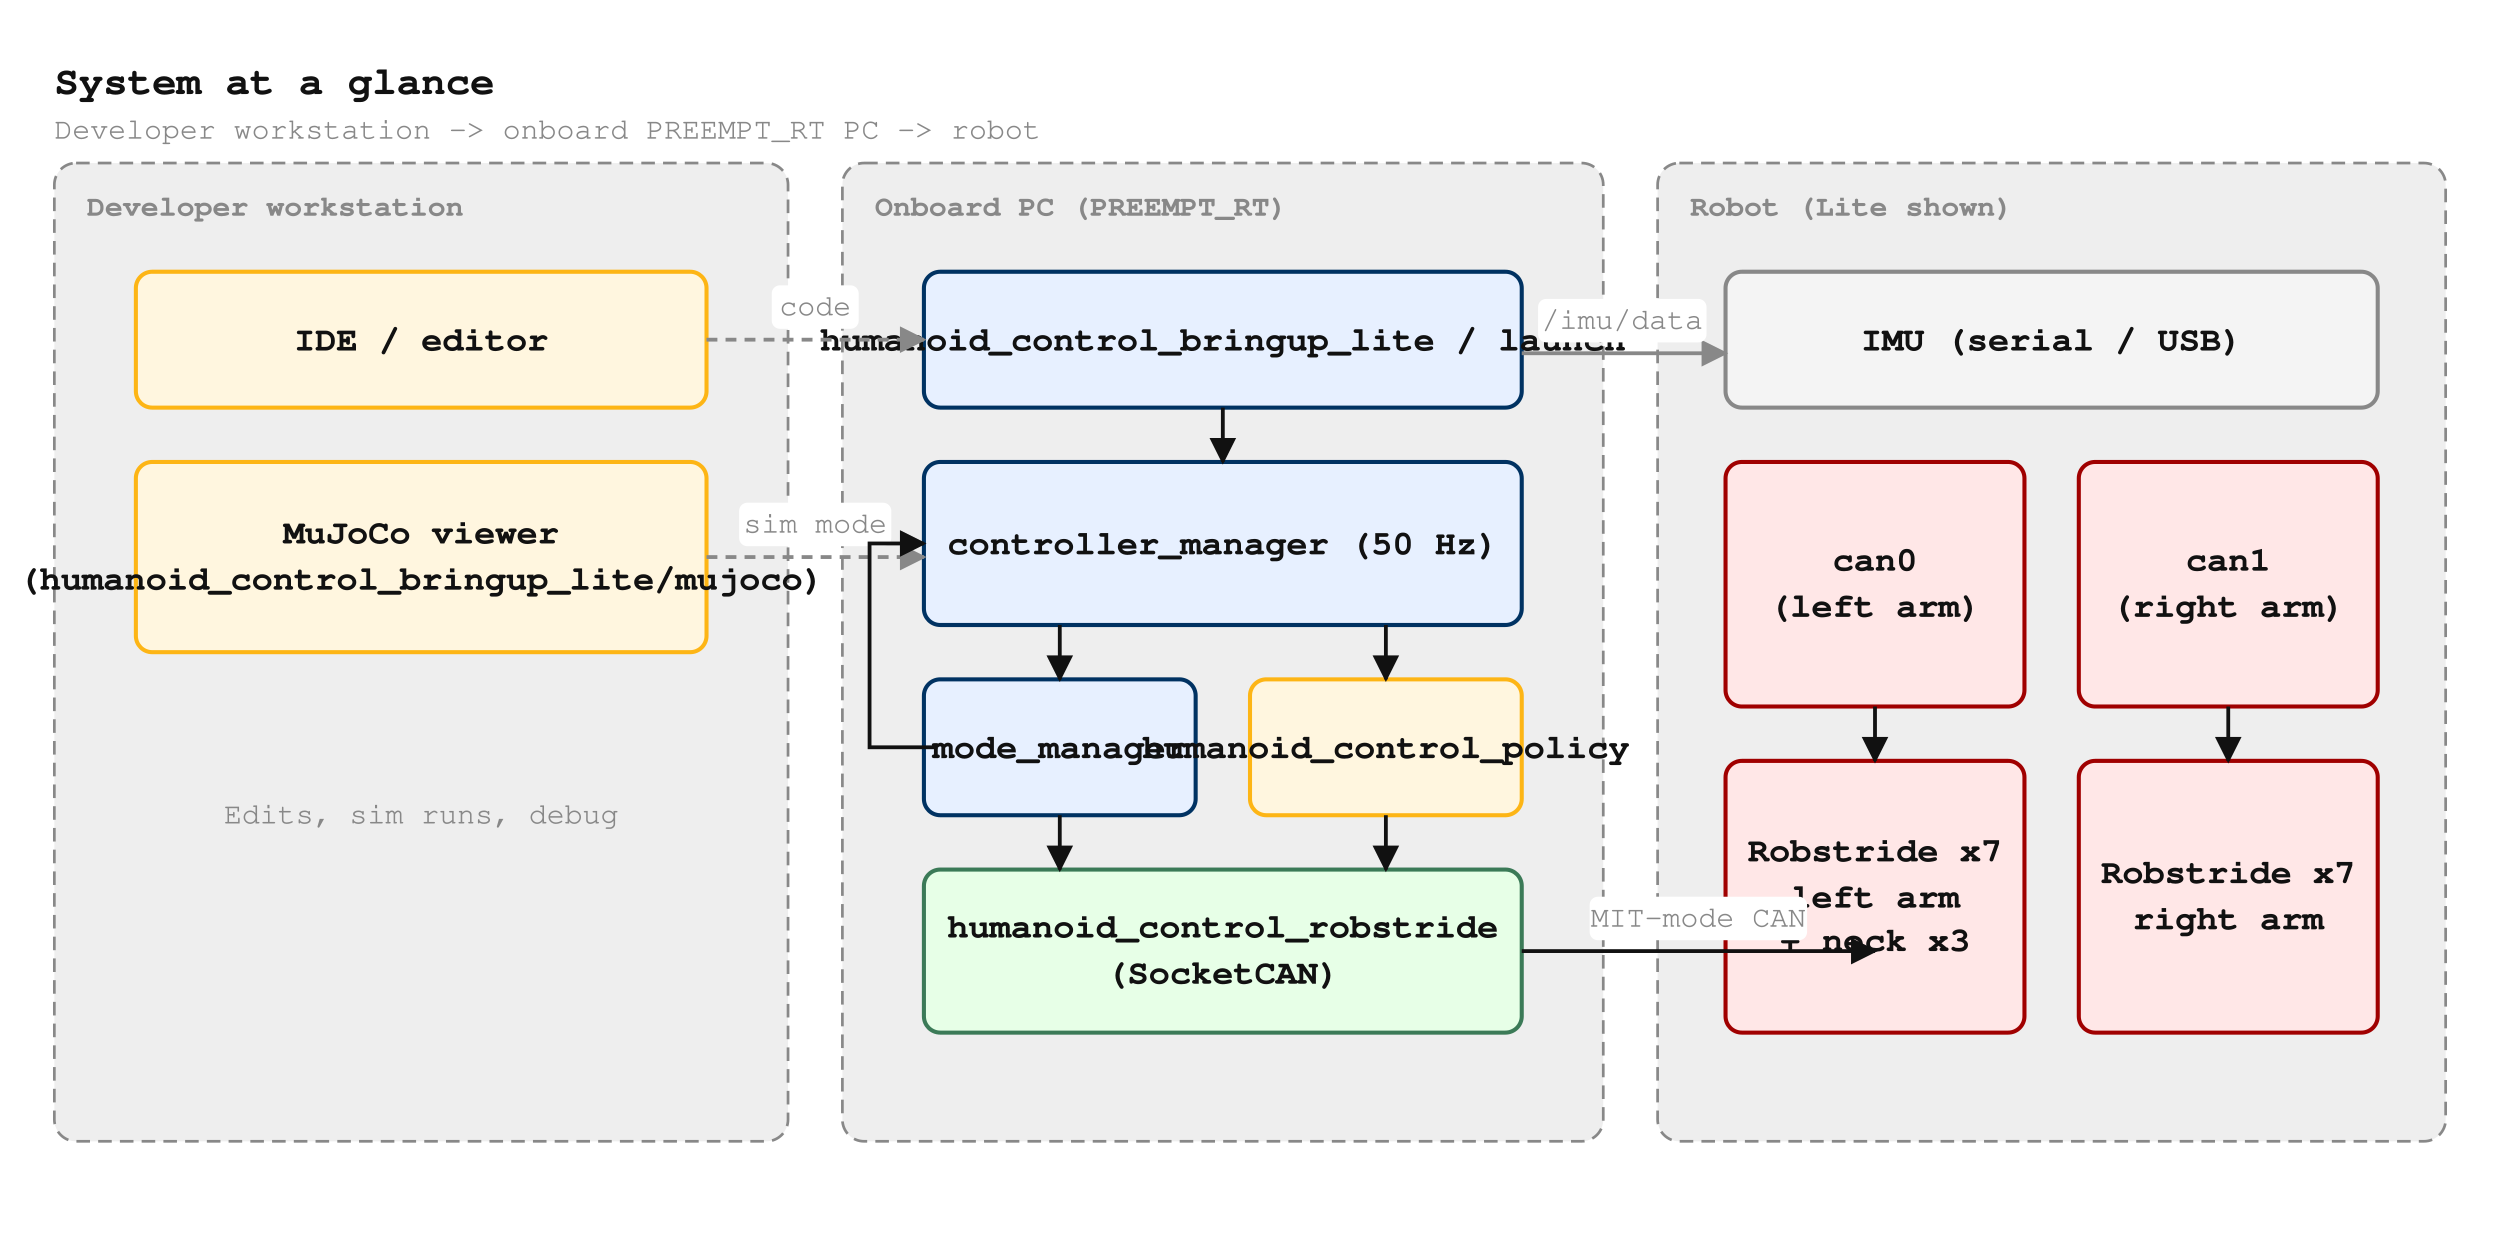
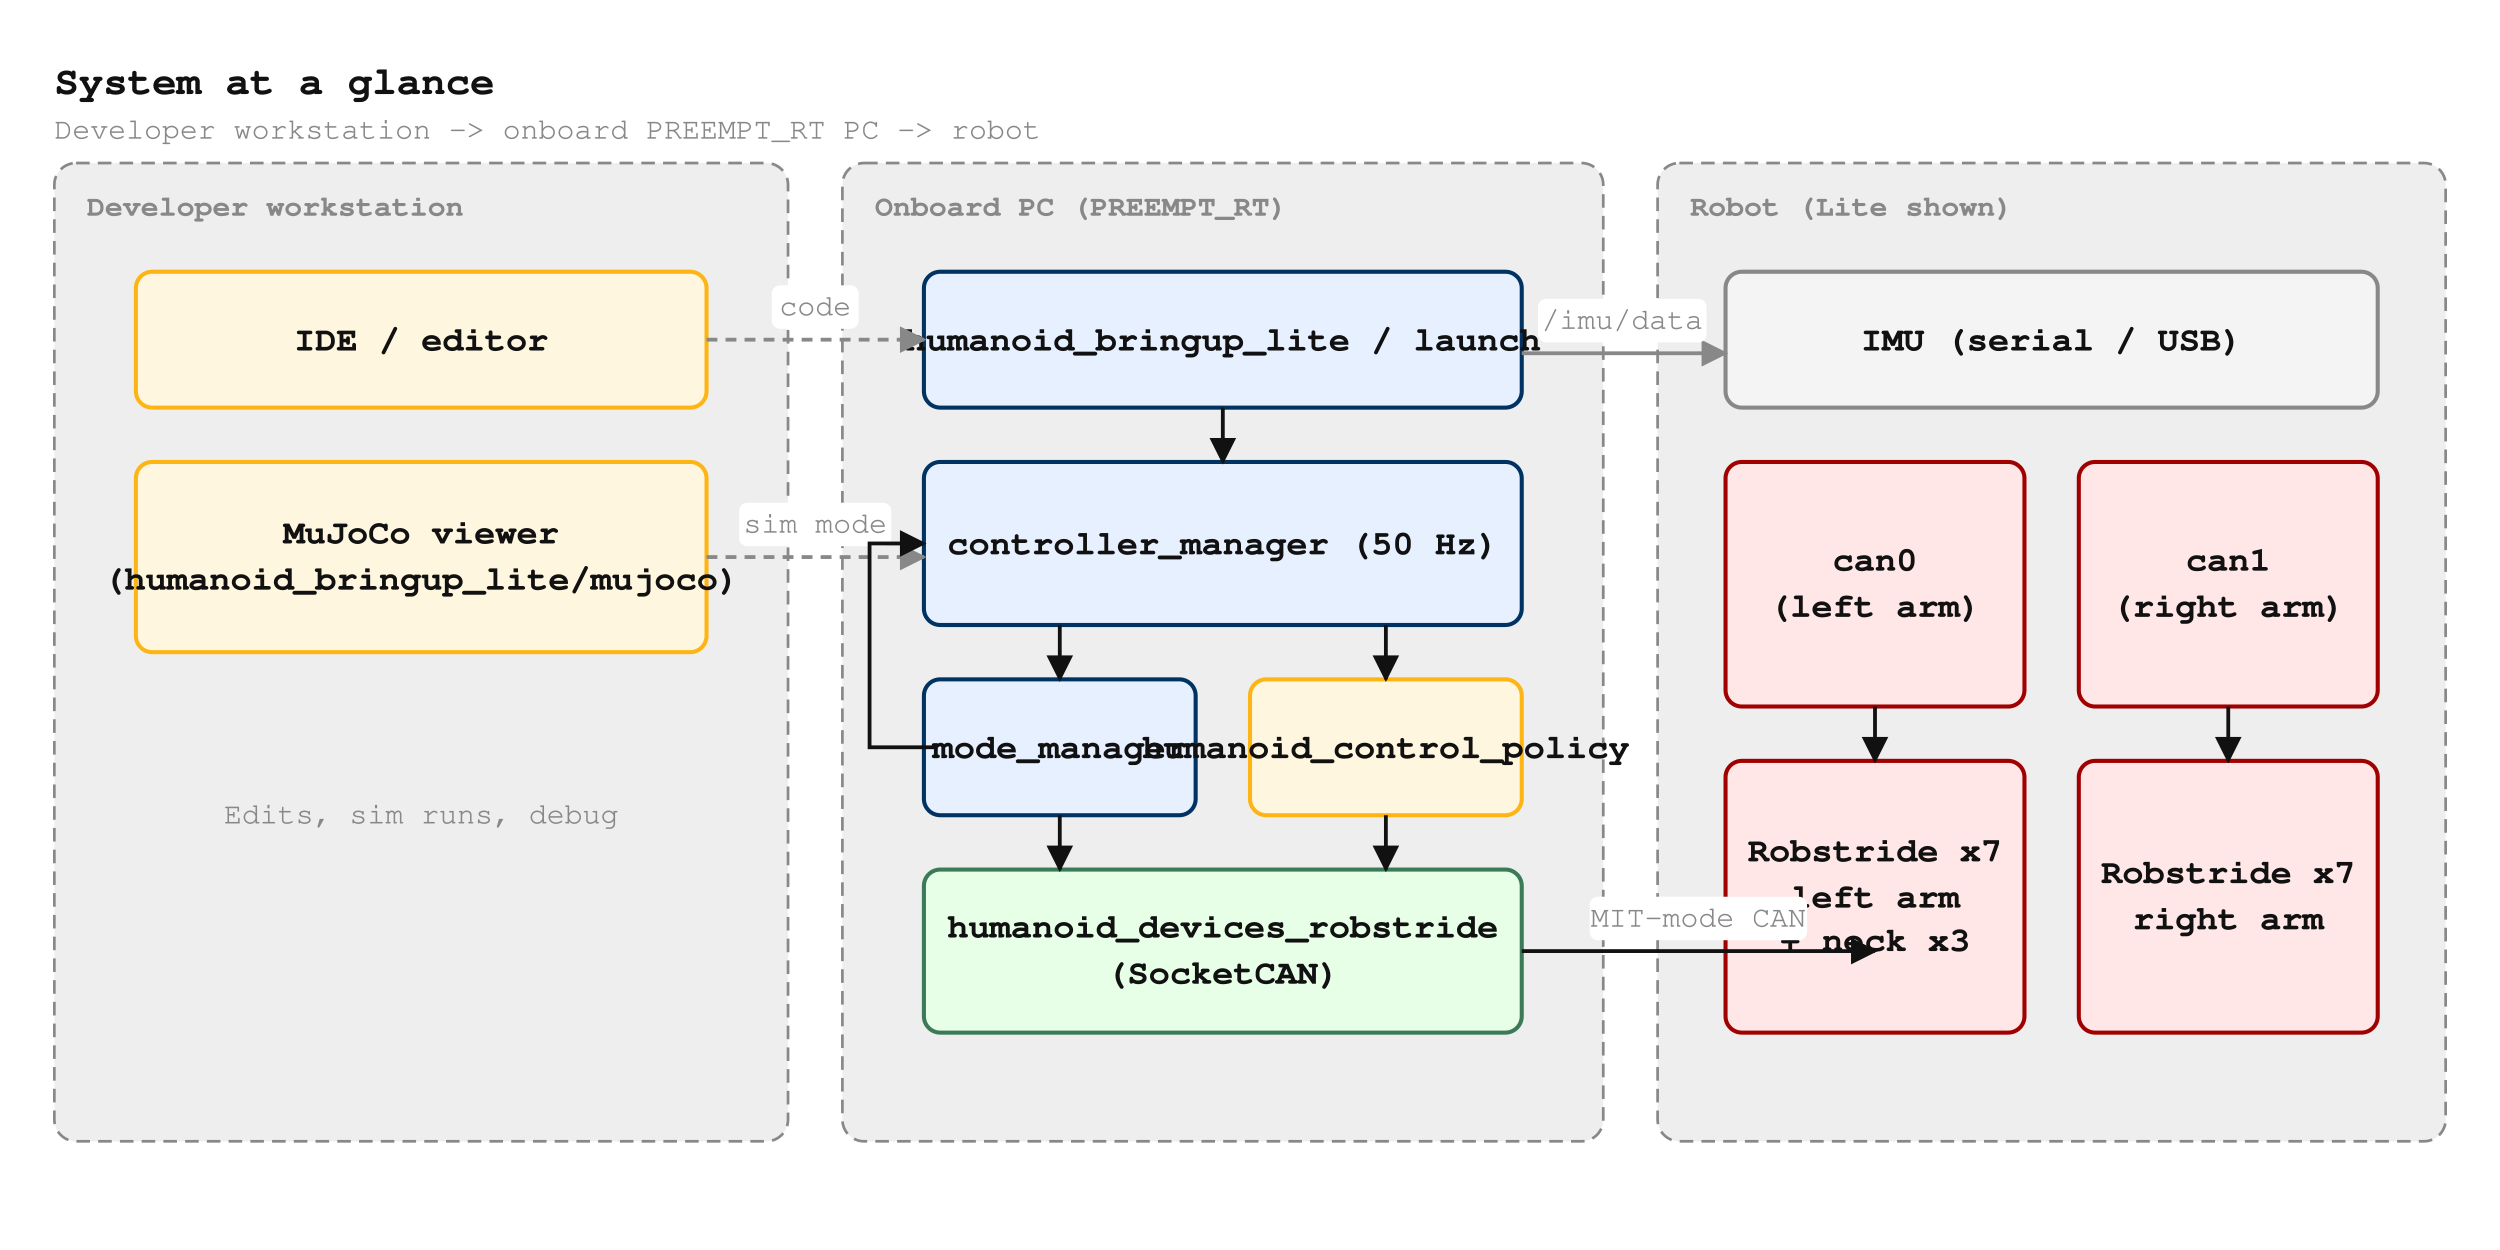
<svg xmlns="http://www.w3.org/2000/svg" viewBox="0 0 920 460" width="920" height="460" font-family="ui-monospace, Menlo, Consolas, Courier, monospace" font-size="13" fill="#111111" text-rendering="geometricPrecision">
  <defs>
    <marker id="arrow" viewBox="0 0 10 10" refX="9" refY="5" markerWidth="7" markerHeight="7" orient="auto-start-reverse">
      <path d="M 0 0 L 10 5 L 0 10 z" fill="#111111" />
    </marker>
    <marker id="arrow-grey" viewBox="0 0 10 10" refX="9" refY="5" markerWidth="7" markerHeight="7" orient="auto-start-reverse">
      <path d="M 0 0 L 10 5 L 0 10 z" fill="#888888" />
    </marker>
  </defs>
  <rect width="100%" height="100%" fill="white" />
  <text x="20" y="30" font-size="15" font-weight="700" text-anchor="start" fill="#111111" dominant-baseline="middle">System at a glance</text>
  <text x="20" y="48" font-size="11" font-weight="400" text-anchor="start" fill="#888888" dominant-baseline="middle">Developer workstation -&gt; onboard PREEMPT_RT PC -&gt; robot</text>
  <rect x="20" y="60" width="270" height="360" rx="8" ry="8" fill="#EEEEEE" stroke="#888888" stroke-width="1" stroke-dasharray="5 3" />
  <text x="32" y="76" font-size="11" font-weight="600" text-anchor="start" fill="#888888" dominant-baseline="middle">Developer workstation</text>
  <rect x="310" y="60" width="280" height="360" rx="8" ry="8" fill="#EEEEEE" stroke="#888888" stroke-width="1" stroke-dasharray="5 3" />
  <text x="322" y="76" font-size="11" font-weight="600" text-anchor="start" fill="#888888" dominant-baseline="middle">Onboard PC (PREEMPT_RT)</text>
  <rect x="610" y="60" width="290" height="360" rx="8" ry="8" fill="#EEEEEE" stroke="#888888" stroke-width="1" stroke-dasharray="5 3" />
  <text x="622" y="76" font-size="11" font-weight="600" text-anchor="start" fill="#888888" dominant-baseline="middle">Robot (Lite shown)</text>
  <rect x="50" y="100" width="210" height="50" rx="6" ry="6" fill="#FFF6DF" stroke="#FDB515" stroke-width="1.5" />
  <text x="155" y="125" font-size="13" font-weight="600" text-anchor="middle" fill="#111111" dominant-baseline="middle">IDE / editor</text>
  <rect x="50" y="170" width="210" height="70" rx="6" ry="6" fill="#FFF6DF" stroke="#FDB515" stroke-width="1.5" />
  <text x="155" y="196" font-size="13" font-weight="600" text-anchor="middle" fill="#111111" dominant-baseline="middle">MuJoCo viewer</text>
-   <text x="155" y="213" font-size="13" font-weight="600" text-anchor="middle" fill="#111111" dominant-baseline="middle">(humanoid_control_bringup_lite/mujoco)</text>
+   <text x="155" y="213" font-size="13" font-weight="600" text-anchor="middle" fill="#111111" dominant-baseline="middle">(humanoid_bringup_lite/mujoco)</text>
  <text x="155" y="300" font-size="11" font-weight="400" text-anchor="middle" fill="#888888" dominant-baseline="middle">Edits, sim runs, debug</text>
  <rect x="340" y="100" width="220" height="50" rx="6" ry="6" fill="#E7F0FF" stroke="#003262" stroke-width="1.5" />
-   <text x="450" y="125" font-size="13" font-weight="600" text-anchor="middle" fill="#111111" dominant-baseline="middle">humanoid_control_bringup_lite / launch</text>
+   <text x="450" y="125" font-size="13" font-weight="600" text-anchor="middle" fill="#111111" dominant-baseline="middle">humanoid_bringup_lite / launch</text>
  <rect x="340" y="170" width="220" height="60" rx="6" ry="6" fill="#E7F0FF" stroke="#003262" stroke-width="1.5" />
  <text x="450" y="200" font-size="13" font-weight="600" text-anchor="middle" fill="#111111" dominant-baseline="middle">controller_manager (50 Hz)</text>
  <rect x="340" y="250" width="100" height="50" rx="6" ry="6" fill="#E7F0FF" stroke="#003262" stroke-width="1.5" />
  <text x="390" y="275" font-size="13" font-weight="600" text-anchor="middle" fill="#111111" dominant-baseline="middle">mode_manager</text>
  <rect x="460" y="250" width="100" height="50" rx="6" ry="6" fill="#FFF6DF" stroke="#FDB515" stroke-width="1.5" />
  <text x="510" y="275" font-size="13" font-weight="600" text-anchor="middle" fill="#111111" dominant-baseline="middle">humanoid_control_policy</text>
  <rect x="340" y="320" width="220" height="60" rx="6" ry="6" fill="#E7FFE7" stroke="#3B7A57" stroke-width="1.5" />
-   <text x="450" y="341" font-size="13" font-weight="600" text-anchor="middle" fill="#111111" dominant-baseline="middle">humanoid_control_robstride</text>
+   <text x="450" y="341" font-size="13" font-weight="600" text-anchor="middle" fill="#111111" dominant-baseline="middle">humanoid_devices_robstride</text>
  <text x="450" y="358" font-size="13" font-weight="600" text-anchor="middle" fill="#111111" dominant-baseline="middle">(SocketCAN)</text>
  <rect x="635" y="100" width="240" height="50" rx="6" ry="6" fill="#F4F4F4" stroke="#888888" stroke-width="1.5" />
  <text x="755" y="125" font-size="13" font-weight="600" text-anchor="middle" fill="#111111" dominant-baseline="middle">IMU (serial / USB)</text>
  <rect x="635" y="170" width="110" height="90" rx="6" ry="6" fill="#FFE7E7" stroke="#A00000" stroke-width="1.5" />
  <text x="690" y="206" font-size="13" font-weight="600" text-anchor="middle" fill="#111111" dominant-baseline="middle">can0</text>
  <text x="690" y="223" font-size="13" font-weight="600" text-anchor="middle" fill="#111111" dominant-baseline="middle">(left arm)</text>
  <rect x="765" y="170" width="110" height="90" rx="6" ry="6" fill="#FFE7E7" stroke="#A00000" stroke-width="1.5" />
  <text x="820" y="206" font-size="13" font-weight="600" text-anchor="middle" fill="#111111" dominant-baseline="middle">can1</text>
  <text x="820" y="223" font-size="13" font-weight="600" text-anchor="middle" fill="#111111" dominant-baseline="middle">(right arm)</text>
  <rect x="635" y="280" width="110" height="100" rx="6" ry="6" fill="#FFE7E7" stroke="#A00000" stroke-width="1.5" />
  <text x="690" y="313" font-size="13" font-weight="600" text-anchor="middle" fill="#111111" dominant-baseline="middle">Robstride x7</text>
  <text x="690" y="330" font-size="13" font-weight="600" text-anchor="middle" fill="#111111" dominant-baseline="middle">left arm</text>
  <text x="690" y="346" font-size="13" font-weight="600" text-anchor="middle" fill="#111111" dominant-baseline="middle">+ neck x3</text>
  <rect x="765" y="280" width="110" height="100" rx="6" ry="6" fill="#FFE7E7" stroke="#A00000" stroke-width="1.5" />
  <text x="820" y="321" font-size="13" font-weight="600" text-anchor="middle" fill="#111111" dominant-baseline="middle">Robstride x7</text>
  <text x="820" y="338" font-size="13" font-weight="600" text-anchor="middle" fill="#111111" dominant-baseline="middle">right arm</text>
  <line x1="260" y1="125" x2="340" y2="125" stroke="#888888" stroke-width="1.4" stroke-dasharray="4 3" marker-end="url(#arrow-grey)" />
  <rect x="284" y="105" width="32" height="16" rx="3" ry="3" fill="white" stroke="none" />
  <text x="300" y="113" font-size="11" font-weight="400" text-anchor="middle" fill="#888888" dominant-baseline="middle">code</text>
  <line x1="260" y1="205" x2="340" y2="205" stroke="#888888" stroke-width="1.4" stroke-dasharray="4 3" marker-end="url(#arrow-grey)" />
  <rect x="272" y="185" width="56" height="16" rx="3" ry="3" fill="white" stroke="none" />
  <text x="300" y="193" font-size="11" font-weight="400" text-anchor="middle" fill="#888888" dominant-baseline="middle">sim mode</text>
  <line x1="450" y1="150" x2="450" y2="170" stroke="#111111" stroke-width="1.4" marker-end="url(#arrow)" />
  <line x1="390" y1="230" x2="390" y2="250" stroke="#111111" stroke-width="1.4" marker-end="url(#arrow)" />
  <line x1="510" y1="230" x2="510" y2="250" stroke="#111111" stroke-width="1.4" marker-end="url(#arrow)" />
  <line x1="390" y1="300" x2="390" y2="320" stroke="#111111" stroke-width="1.4" marker-end="url(#arrow)" />
  <line x1="510" y1="300" x2="510" y2="320" stroke="#111111" stroke-width="1.4" marker-end="url(#arrow)" />
  <polyline points="345,275 320,275 320,200 340,200" fill="none" stroke="#111111" stroke-width="1.4" marker-end="url(#arrow)" />
  <line x1="560" y1="350" x2="690" y2="350" stroke="#111111" stroke-width="1.4" marker-end="url(#arrow)" />
  <rect x="585" y="330" width="80" height="16" rx="3" ry="3" fill="white" stroke="none" />
  <text x="625" y="338" font-size="11" font-weight="400" text-anchor="middle" fill="#888888" dominant-baseline="middle">MIT-mode CAN</text>
  <line x1="560" y1="130" x2="635" y2="130" stroke="#888888" stroke-width="1.4" marker-end="url(#arrow-grey)" />
  <rect x="566" y="110" width="62" height="16" rx="3" ry="3" fill="white" stroke="none" />
  <text x="597" y="118" font-size="11" font-weight="400" text-anchor="middle" fill="#888888" dominant-baseline="middle">/imu/data</text>
  <line x1="690" y1="260" x2="690" y2="280" stroke="#111111" stroke-width="1.4" marker-end="url(#arrow)" />
  <line x1="820" y1="260" x2="820" y2="280" stroke="#111111" stroke-width="1.4" marker-end="url(#arrow)" />
</svg>
